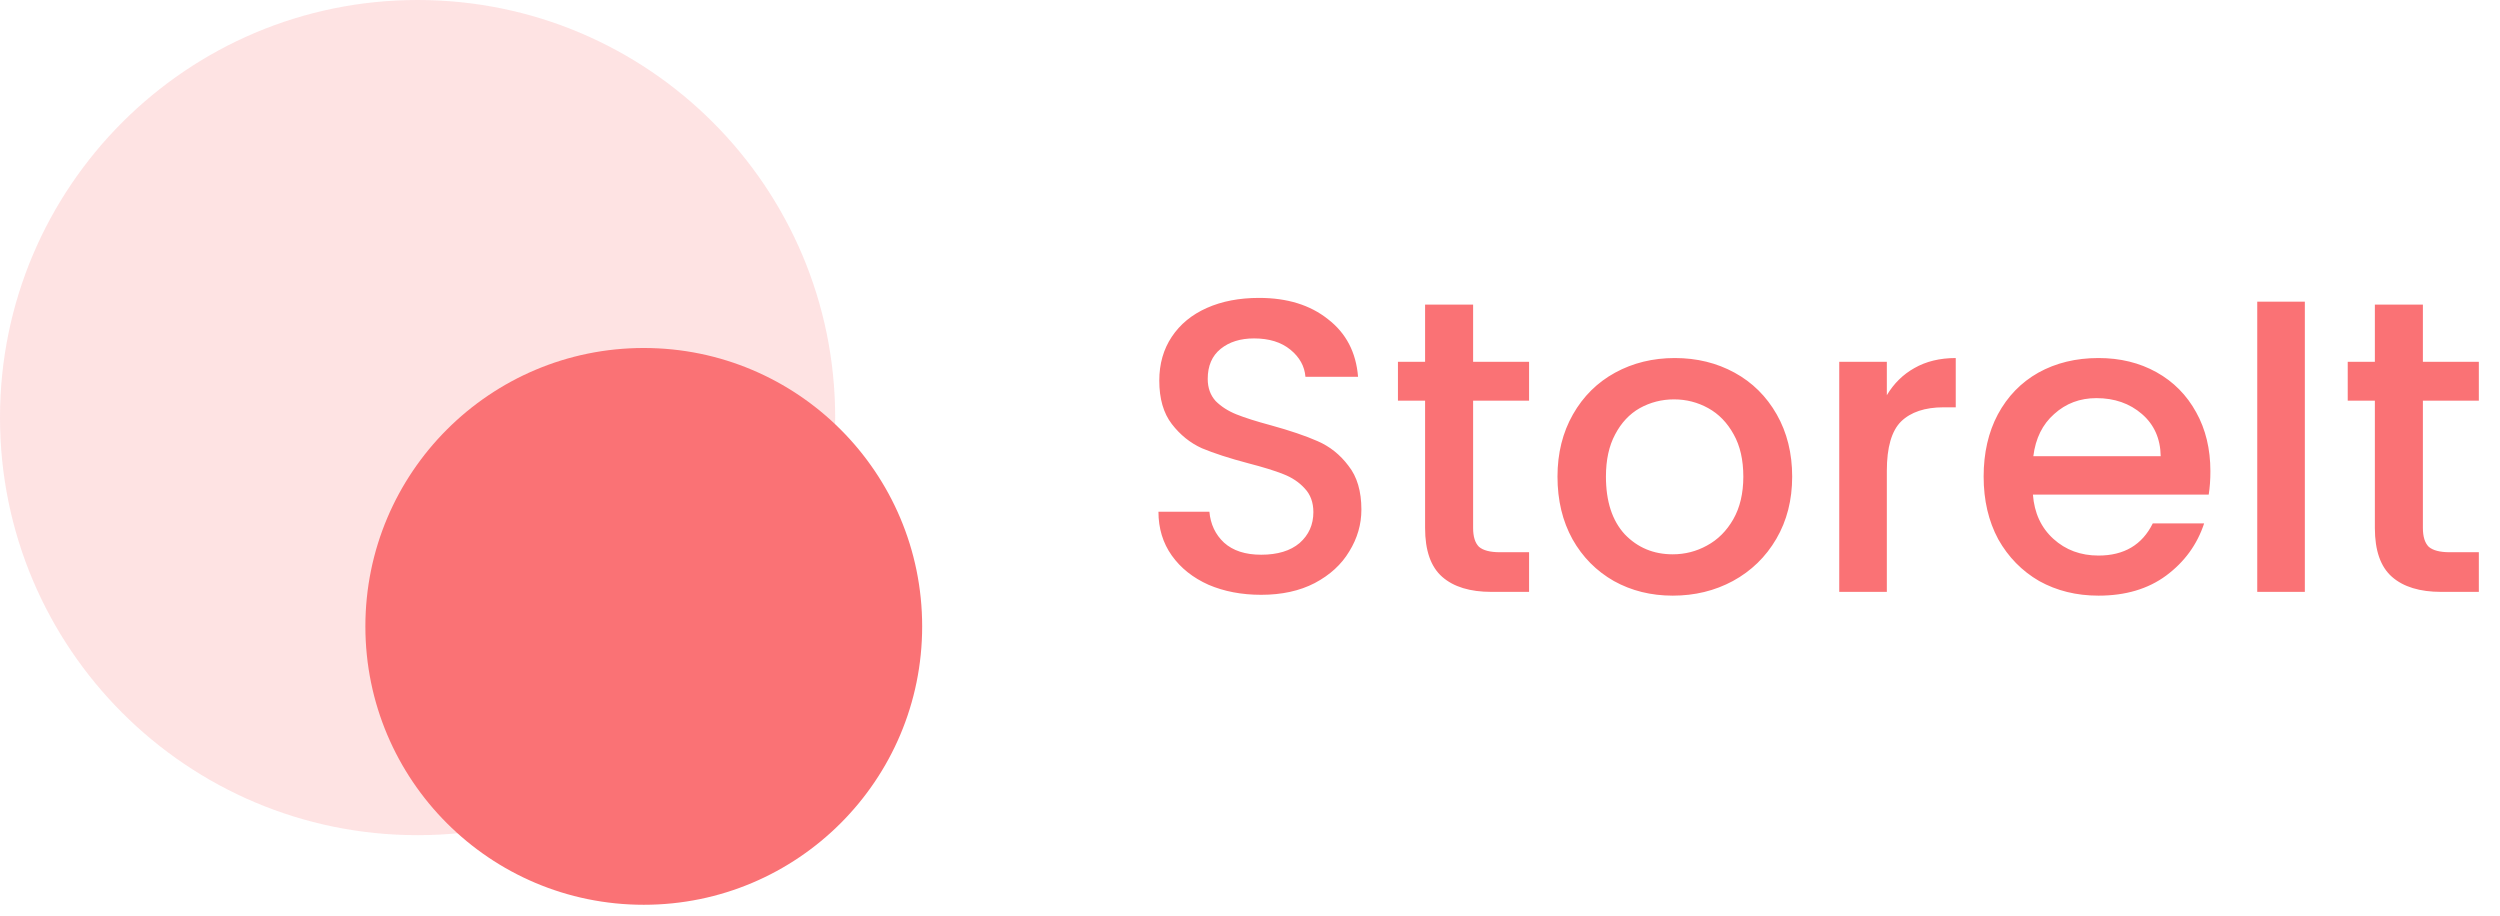
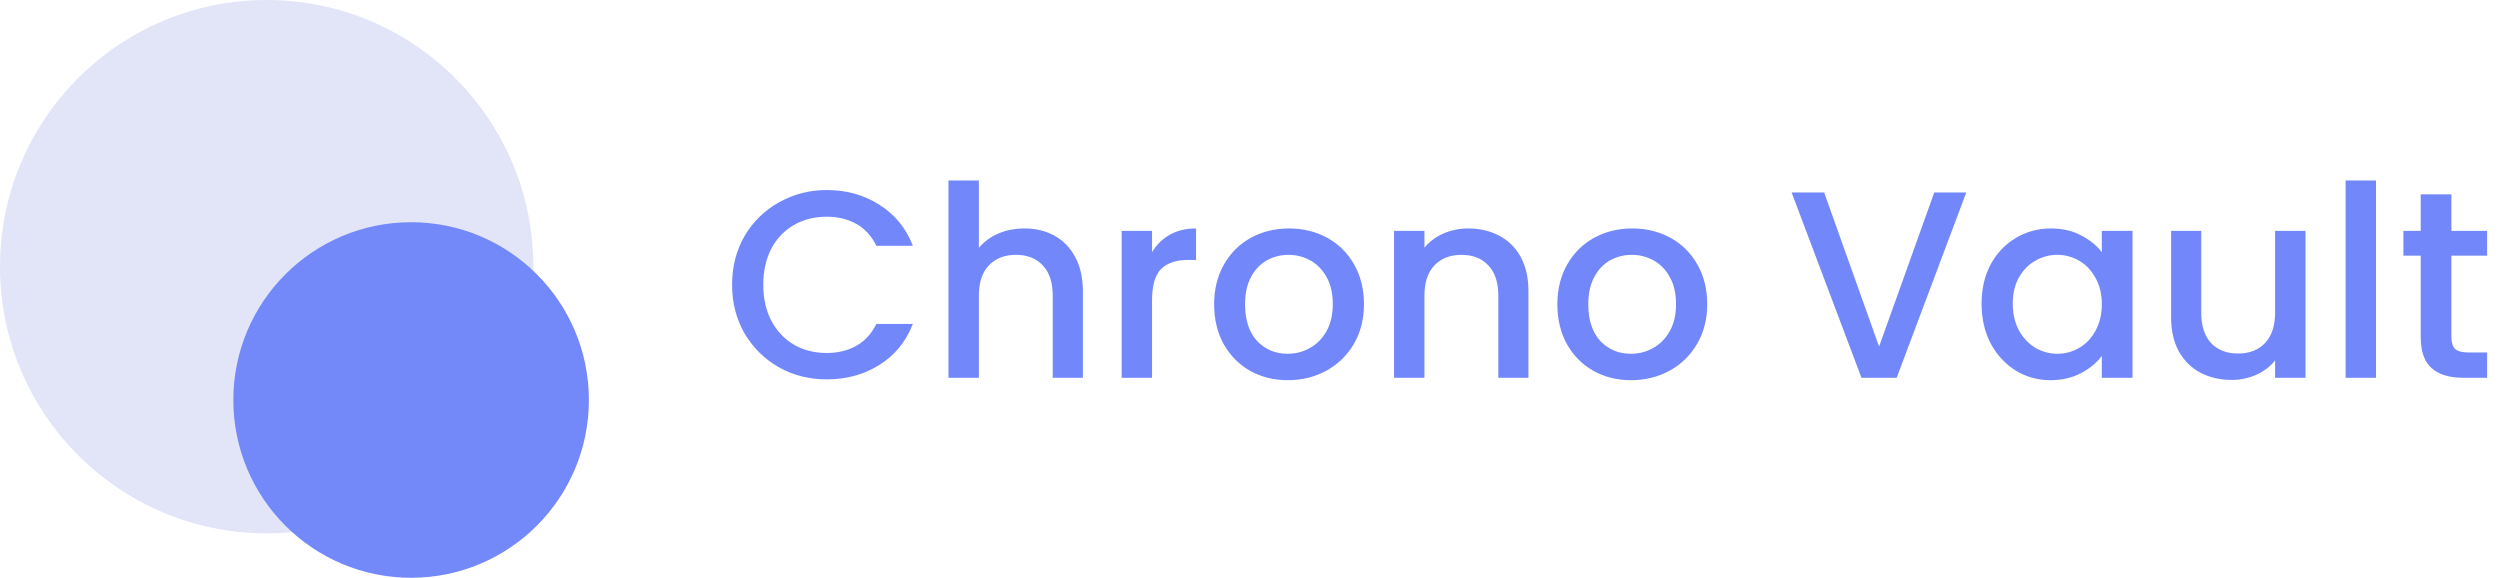
- <svg xmlns="http://www.w3.org/2000/svg" width="224" height="82" viewBox="0 0 224 82" fill="none">
-   <rect opacity="0.2" width="74.832" height="74.832" rx="37.416" fill="#FA7275" />
-   <rect x="32.738" y="31.18" width="49.888" height="49.888" rx="24.944" fill="#FA7275" />
-   <path d="M113.001 53.295C111.255 53.295 109.684 52.996 108.287 52.397C106.89 51.773 105.793 50.901 104.994 49.778C104.196 48.656 103.797 47.346 103.797 45.849H108.362C108.462 46.972 108.898 47.895 109.671 48.618C110.47 49.342 111.58 49.703 113.001 49.703C114.473 49.703 115.621 49.354 116.444 48.656C117.267 47.932 117.678 47.009 117.678 45.887C117.678 45.014 117.417 44.303 116.893 43.754C116.394 43.205 115.758 42.781 114.985 42.482C114.236 42.182 113.189 41.858 111.842 41.509C110.145 41.06 108.761 40.611 107.688 40.162C106.641 39.688 105.743 38.965 104.994 37.992C104.246 37.019 103.872 35.722 103.872 34.101C103.872 32.604 104.246 31.294 104.994 30.172C105.743 29.049 106.79 28.189 108.137 27.59C109.484 26.992 111.043 26.692 112.814 26.692C115.334 26.692 117.392 27.328 118.988 28.601C120.609 29.848 121.507 31.569 121.682 33.764H116.968C116.893 32.816 116.444 32.005 115.621 31.332C114.797 30.658 113.712 30.322 112.365 30.322C111.143 30.322 110.145 30.633 109.372 31.257C108.599 31.881 108.212 32.779 108.212 33.951C108.212 34.749 108.449 35.41 108.923 35.934C109.422 36.433 110.046 36.832 110.794 37.131C111.542 37.431 112.565 37.755 113.862 38.104C115.583 38.578 116.98 39.052 118.053 39.526C119.15 40 120.073 40.736 120.821 41.733C121.595 42.706 121.981 44.016 121.981 45.662C121.981 46.984 121.62 48.231 120.896 49.404C120.198 50.576 119.163 51.524 117.791 52.248C116.444 52.946 114.847 53.295 113.001 53.295ZM131.991 35.897V47.309C131.991 48.082 132.165 48.643 132.515 48.992C132.889 49.316 133.512 49.479 134.385 49.479H137.005V53.033H133.637C131.716 53.033 130.245 52.584 129.222 51.686C128.199 50.788 127.688 49.329 127.688 47.309V35.897H125.256V32.417H127.688V27.291H131.991V32.417H137.005V35.897H131.991ZM149.878 53.37C147.933 53.37 146.174 52.933 144.603 52.06C143.031 51.162 141.796 49.915 140.898 48.319C140 46.697 139.551 44.827 139.551 42.706C139.551 40.611 140.013 38.753 140.936 37.131C141.859 35.51 143.118 34.263 144.715 33.39C146.311 32.517 148.095 32.08 150.065 32.08C152.036 32.08 153.819 32.517 155.416 33.39C157.012 34.263 158.272 35.51 159.195 37.131C160.118 38.753 160.579 40.611 160.579 42.706C160.579 44.802 160.105 46.66 159.158 48.281C158.21 49.903 156.913 51.162 155.266 52.06C153.645 52.933 151.849 53.37 149.878 53.37ZM149.878 49.666C150.976 49.666 151.999 49.404 152.946 48.88C153.919 48.356 154.705 47.57 155.304 46.523C155.902 45.475 156.202 44.203 156.202 42.706C156.202 41.21 155.915 39.95 155.341 38.927C154.767 37.88 154.007 37.094 153.059 36.57C152.111 36.046 151.088 35.784 149.991 35.784C148.893 35.784 147.87 36.046 146.922 36.57C145.999 37.094 145.264 37.88 144.715 38.927C144.166 39.95 143.892 41.21 143.892 42.706C143.892 44.926 144.453 46.648 145.575 47.87C146.723 49.067 148.157 49.666 149.878 49.666ZM169.061 35.41C169.685 34.362 170.508 33.552 171.531 32.978C172.578 32.38 173.813 32.08 175.235 32.08V36.495H174.15C172.479 36.495 171.207 36.919 170.334 37.767C169.485 38.615 169.061 40.087 169.061 42.182V53.033H164.796V32.417H169.061V35.41ZM198.051 42.22C198.051 42.993 198.001 43.692 197.901 44.315H182.149C182.274 45.962 182.885 47.284 183.983 48.281C185.08 49.279 186.427 49.778 188.023 49.778C190.318 49.778 191.94 48.818 192.888 46.897H197.49C196.866 48.793 195.731 50.352 194.085 51.574C192.464 52.771 190.443 53.37 188.023 53.37C186.053 53.37 184.282 52.933 182.71 52.06C181.164 51.162 179.942 49.915 179.044 48.319C178.171 46.697 177.734 44.827 177.734 42.706C177.734 40.586 178.158 38.728 179.006 37.131C179.879 35.51 181.089 34.263 182.636 33.39C184.207 32.517 186.003 32.08 188.023 32.08C189.969 32.08 191.703 32.504 193.224 33.352C194.746 34.2 195.931 35.398 196.779 36.944C197.627 38.466 198.051 40.224 198.051 42.22ZM193.598 40.873C193.574 39.301 193.012 38.042 191.915 37.094C190.817 36.146 189.458 35.672 187.836 35.672C186.365 35.672 185.105 36.146 184.057 37.094C183.01 38.017 182.386 39.276 182.187 40.873H193.598ZM206.514 27.029V53.033H202.249V27.029H206.514ZM217.091 35.897V47.309C217.091 48.082 217.265 48.643 217.614 48.992C217.989 49.316 218.612 49.479 219.485 49.479H222.104V53.033H218.737C216.816 53.033 215.344 52.584 214.322 51.686C213.299 50.788 212.788 49.329 212.788 47.309V35.897H210.356V32.417H212.788V27.291H217.091V32.417H222.104V35.897H217.091Z" fill="#FA7275" />
+ <svg xmlns="http://www.w3.org/2000/svg" width="225" height="52" viewBox="0 0 225 52" fill="none">
+   <path d="M65.888 25.624C65.888 23.992 66.264 22.528 67.016 21.232C67.784 19.936 68.816 18.928 70.112 18.208C71.424 17.472 72.856 17.104 74.408 17.104C76.184 17.104 77.76 17.544 79.136 18.424C80.528 19.288 81.536 20.52 82.16 22.12H78.872C78.44 21.24 77.84 20.584 77.072 20.152C76.304 19.72 75.416 19.504 74.408 19.504C73.304 19.504 72.32 19.752 71.456 20.248C70.592 20.744 69.912 21.456 69.416 22.384C68.936 23.312 68.696 24.392 68.696 25.624C68.696 26.856 68.936 27.936 69.416 28.864C69.912 29.792 70.592 30.512 71.456 31.024C72.32 31.52 73.304 31.768 74.408 31.768C75.416 31.768 76.304 31.552 77.072 31.12C77.84 30.688 78.44 30.032 78.872 29.152H82.16C81.536 30.752 80.528 31.984 79.136 32.848C77.76 33.712 76.184 34.144 74.408 34.144C72.84 34.144 71.408 33.784 70.112 33.064C68.816 32.328 67.784 31.312 67.016 30.016C66.264 28.72 65.888 27.256 65.888 25.624ZM92.203 20.56C93.21 20.56 94.106 20.776 94.891 21.208C95.691 21.64 96.314 22.28 96.763 23.128C97.227 23.976 97.459 25 97.459 26.2V34H94.746V26.608C94.746 25.424 94.451 24.52 93.859 23.896C93.266 23.256 92.459 22.936 91.434 22.936C90.41 22.936 89.594 23.256 88.987 23.896C88.394 24.52 88.099 25.424 88.099 26.608V34H85.362V16.24H88.099V22.312C88.562 21.752 89.147 21.32 89.85 21.016C90.57 20.712 91.355 20.56 92.203 20.56ZM103.684 22.696C104.084 22.024 104.612 21.504 105.268 21.136C105.94 20.752 106.732 20.56 107.644 20.56V23.392H106.948C105.876 23.392 105.06 23.664 104.5 24.208C103.956 24.752 103.684 25.696 103.684 27.04V34H100.948V20.776H103.684V22.696ZM115.895 34.216C114.647 34.216 113.519 33.936 112.511 33.376C111.503 32.8 110.711 32 110.135 30.976C109.559 29.936 109.271 28.736 109.271 27.376C109.271 26.032 109.567 24.84 110.159 23.8C110.751 22.76 111.559 21.96 112.583 21.4C113.607 20.84 114.751 20.56 116.015 20.56C117.279 20.56 118.423 20.84 119.447 21.4C120.471 21.96 121.279 22.76 121.871 23.8C122.463 24.84 122.759 26.032 122.759 27.376C122.759 28.72 122.455 29.912 121.847 30.952C121.239 31.992 120.407 32.8 119.351 33.376C118.311 33.936 117.159 34.216 115.895 34.216ZM115.895 31.84C116.599 31.84 117.255 31.672 117.863 31.336C118.487 31 118.991 30.496 119.375 29.824C119.759 29.152 119.951 28.336 119.951 27.376C119.951 26.416 119.767 25.608 119.399 24.952C119.031 24.28 118.543 23.776 117.935 23.44C117.327 23.104 116.671 22.936 115.967 22.936C115.263 22.936 114.607 23.104 113.999 23.44C113.407 23.776 112.935 24.28 112.583 24.952C112.231 25.608 112.055 26.416 112.055 27.376C112.055 28.8 112.415 29.904 113.135 30.688C113.871 31.456 114.791 31.84 115.895 31.84ZM132.136 20.56C133.176 20.56 134.104 20.776 134.92 21.208C135.752 21.64 136.4 22.28 136.864 23.128C137.328 23.976 137.56 25 137.56 26.2V34H134.848V26.608C134.848 25.424 134.552 24.52 133.96 23.896C133.368 23.256 132.56 22.936 131.536 22.936C130.512 22.936 129.696 23.256 129.088 23.896C128.496 24.52 128.2 25.424 128.2 26.608V34H125.464V20.776H128.2V22.288C128.648 21.744 129.216 21.32 129.904 21.016C130.608 20.712 131.352 20.56 132.136 20.56ZM146.786 34.216C145.538 34.216 144.41 33.936 143.402 33.376C142.394 32.8 141.602 32 141.026 30.976C140.45 29.936 140.162 28.736 140.162 27.376C140.162 26.032 140.458 24.84 141.05 23.8C141.642 22.76 142.45 21.96 143.474 21.4C144.498 20.84 145.642 20.56 146.906 20.56C148.17 20.56 149.314 20.84 150.338 21.4C151.362 21.96 152.17 22.76 152.762 23.8C153.354 24.84 153.65 26.032 153.65 27.376C153.65 28.72 153.346 29.912 152.738 30.952C152.13 31.992 151.298 32.8 150.242 33.376C149.202 33.936 148.05 34.216 146.786 34.216ZM146.786 31.84C147.49 31.84 148.146 31.672 148.754 31.336C149.378 31 149.882 30.496 150.266 29.824C150.65 29.152 150.842 28.336 150.842 27.376C150.842 26.416 150.658 25.608 150.29 24.952C149.922 24.28 149.434 23.776 148.826 23.44C148.218 23.104 147.562 22.936 146.858 22.936C146.154 22.936 145.498 23.104 144.89 23.44C144.298 23.776 143.826 24.28 143.474 24.952C143.122 25.608 142.946 26.416 142.946 27.376C142.946 28.8 143.306 29.904 144.026 30.688C144.762 31.456 145.682 31.84 146.786 31.84ZM176.965 17.32L170.701 34H167.533L161.245 17.32H164.173L169.117 31.192L174.085 17.32H176.965ZM178.341 27.328C178.341 26 178.613 24.824 179.157 23.8C179.717 22.776 180.469 21.984 181.413 21.424C182.373 20.848 183.429 20.56 184.581 20.56C185.621 20.56 186.525 20.768 187.293 21.184C188.077 21.584 188.701 22.088 189.165 22.696V20.776H191.925V34H189.165V32.032C188.701 32.656 188.069 33.176 187.269 33.592C186.469 34.008 185.557 34.216 184.533 34.216C183.397 34.216 182.357 33.928 181.413 33.352C180.469 32.76 179.717 31.944 179.157 30.904C178.613 29.848 178.341 28.656 178.341 27.328ZM189.165 27.376C189.165 26.464 188.973 25.672 188.589 25C188.221 24.328 187.733 23.816 187.125 23.464C186.517 23.112 185.861 22.936 185.157 22.936C184.453 22.936 183.797 23.112 183.189 23.464C182.581 23.8 182.085 24.304 181.701 24.976C181.333 25.632 181.149 26.416 181.149 27.328C181.149 28.24 181.333 29.04 181.701 29.728C182.085 30.416 182.581 30.944 183.189 31.312C183.813 31.664 184.469 31.84 185.157 31.84C185.861 31.84 186.517 31.664 187.125 31.312C187.733 30.96 188.221 30.448 188.589 29.776C188.973 29.088 189.165 28.288 189.165 27.376ZM207.495 20.776V34H204.759V32.44C204.327 32.984 203.759 33.416 203.055 33.736C202.367 34.04 201.631 34.192 200.847 34.192C199.807 34.192 198.871 33.976 198.039 33.544C197.223 33.112 196.575 32.472 196.095 31.624C195.631 30.776 195.399 29.752 195.399 28.552V20.776H198.111V28.144C198.111 29.328 198.407 30.24 198.999 30.88C199.591 31.504 200.399 31.816 201.423 31.816C202.447 31.816 203.255 31.504 203.847 30.88C204.455 30.24 204.759 29.328 204.759 28.144V20.776H207.495ZM213.841 16.24V34H211.105V16.24H213.841ZM220.625 23.008V30.328C220.625 30.824 220.737 31.184 220.961 31.408C221.201 31.616 221.601 31.72 222.161 31.72H223.841V34H221.681C220.449 34 219.505 33.712 218.849 33.136C218.193 32.56 217.865 31.624 217.865 30.328V23.008H216.305V20.776H217.865V17.488H220.625V20.776H223.841V23.008H220.625Z" fill="#7288FA" />
+   <rect opacity="0.2" width="48" height="48" rx="24" fill="#6D7DD8" />
+   <rect x="21" y="20" width="32" height="32" rx="16" fill="#7389FA" />
</svg>
